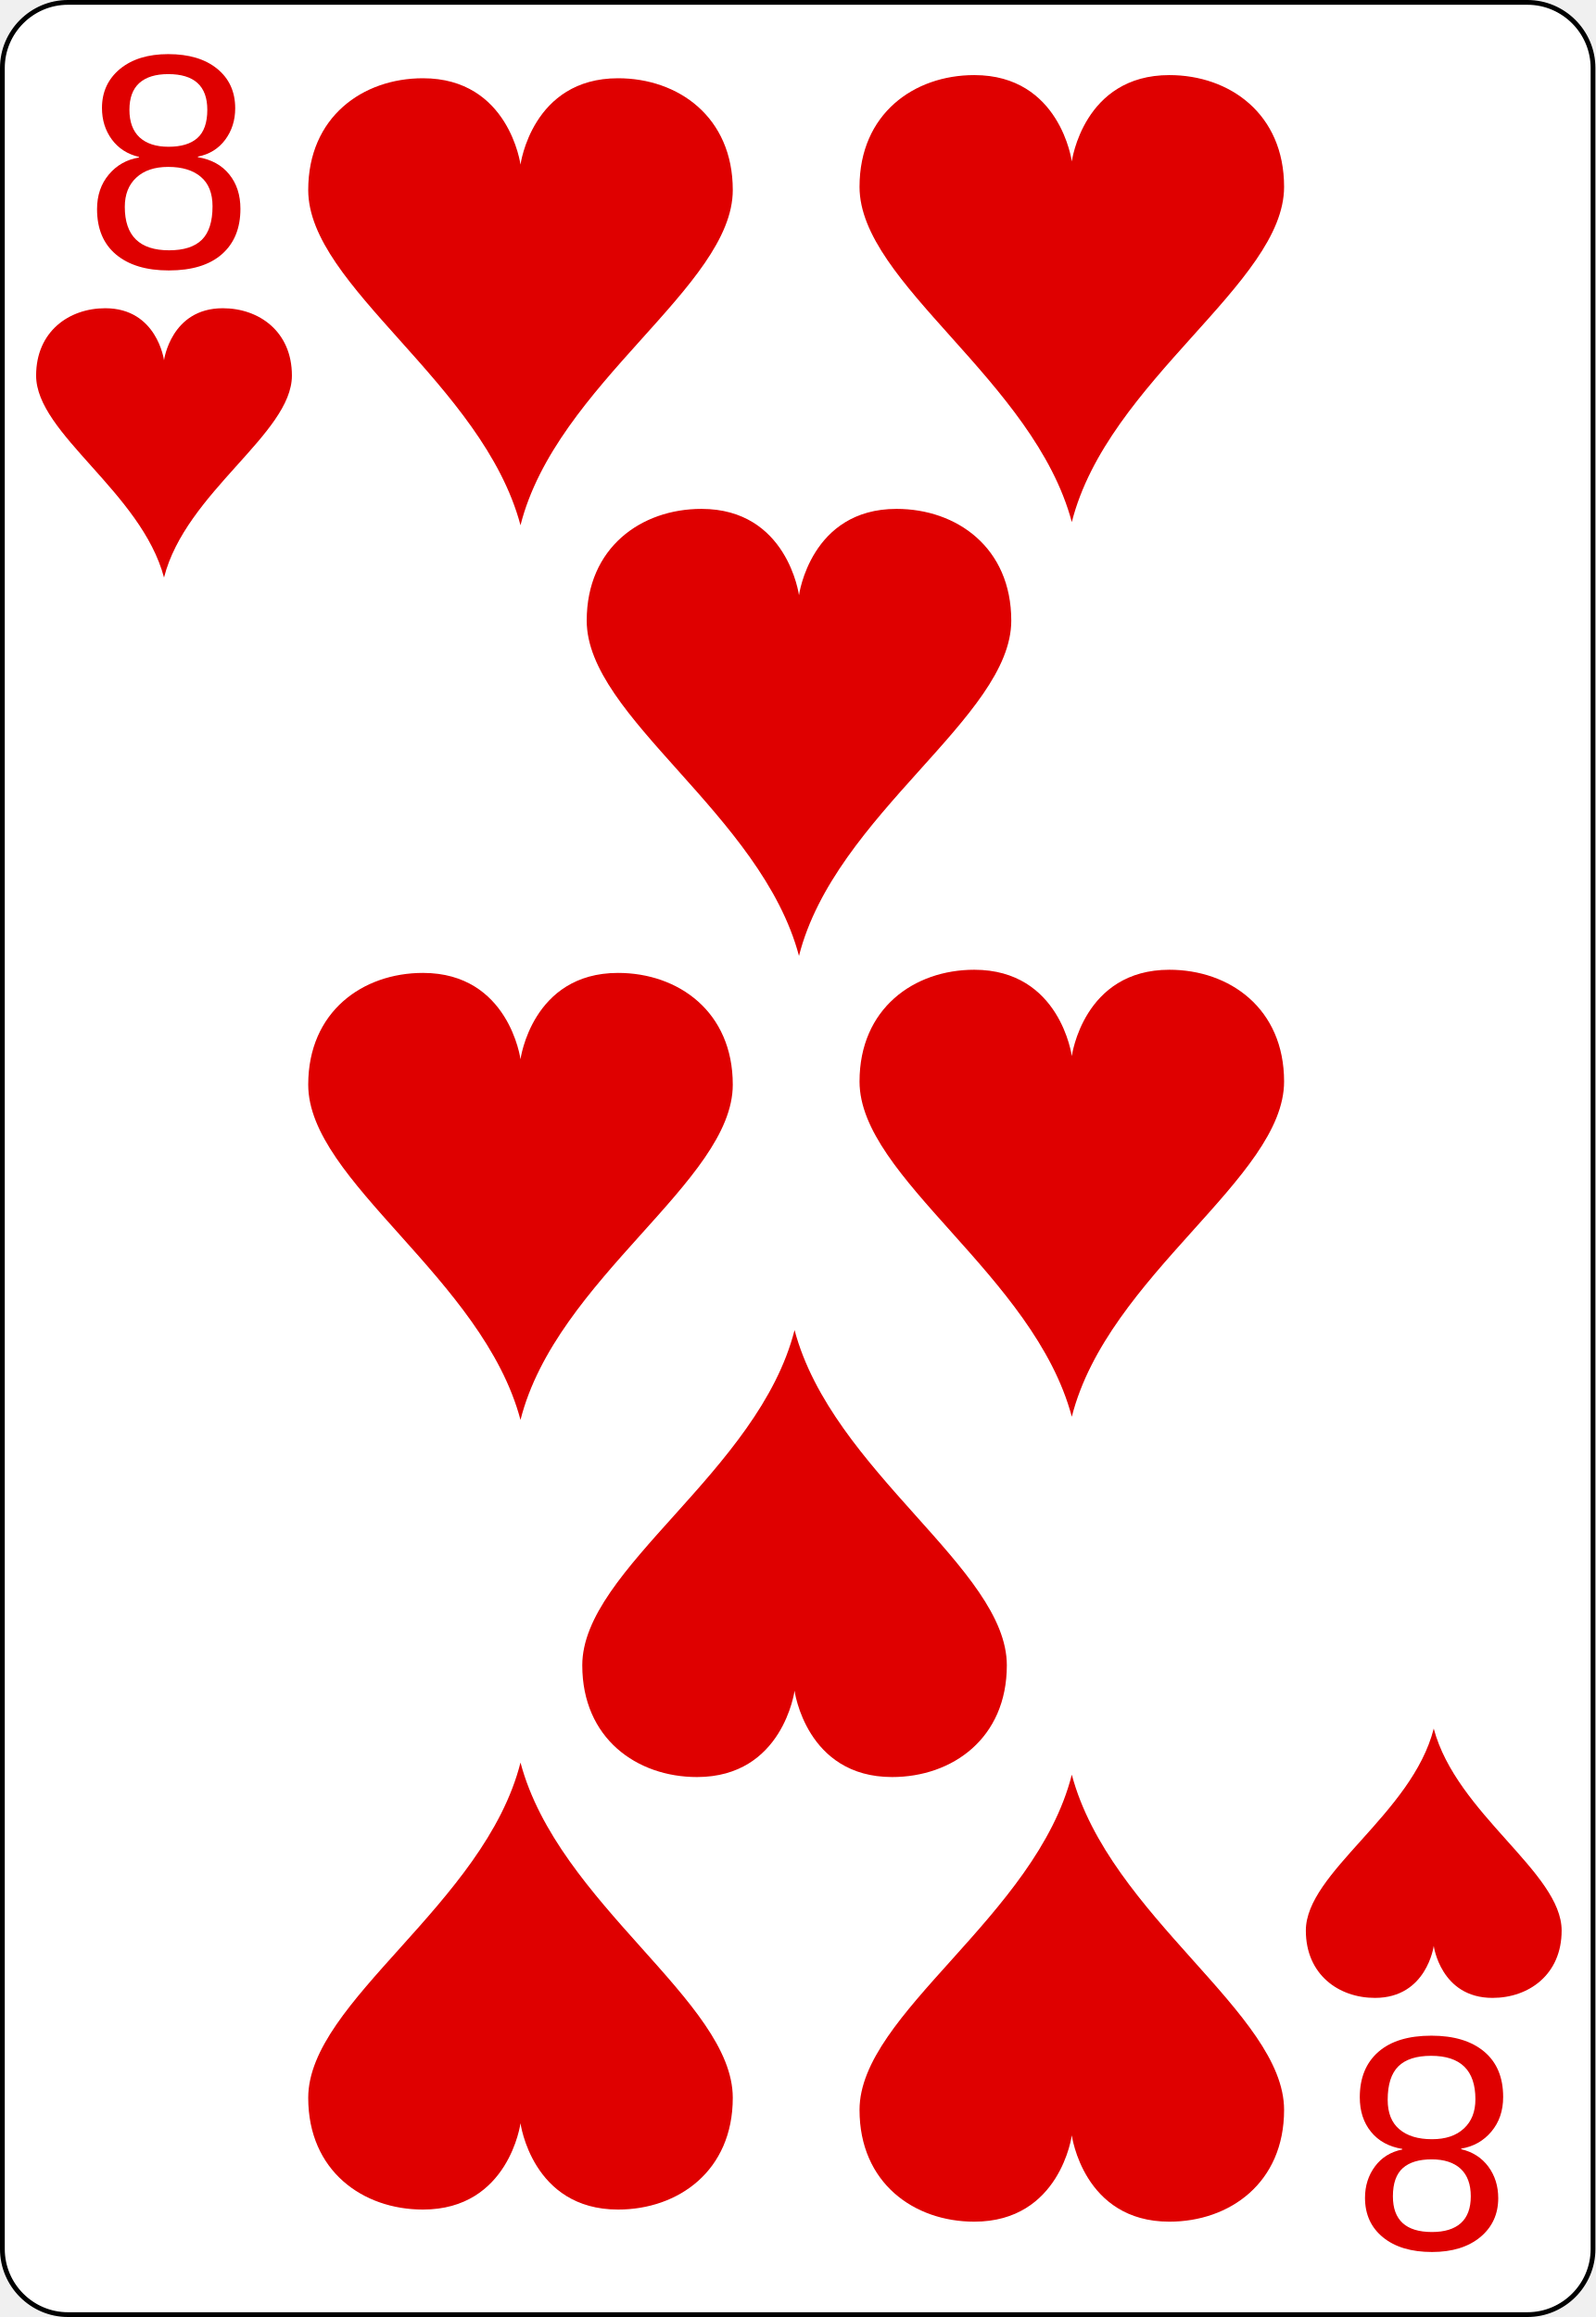
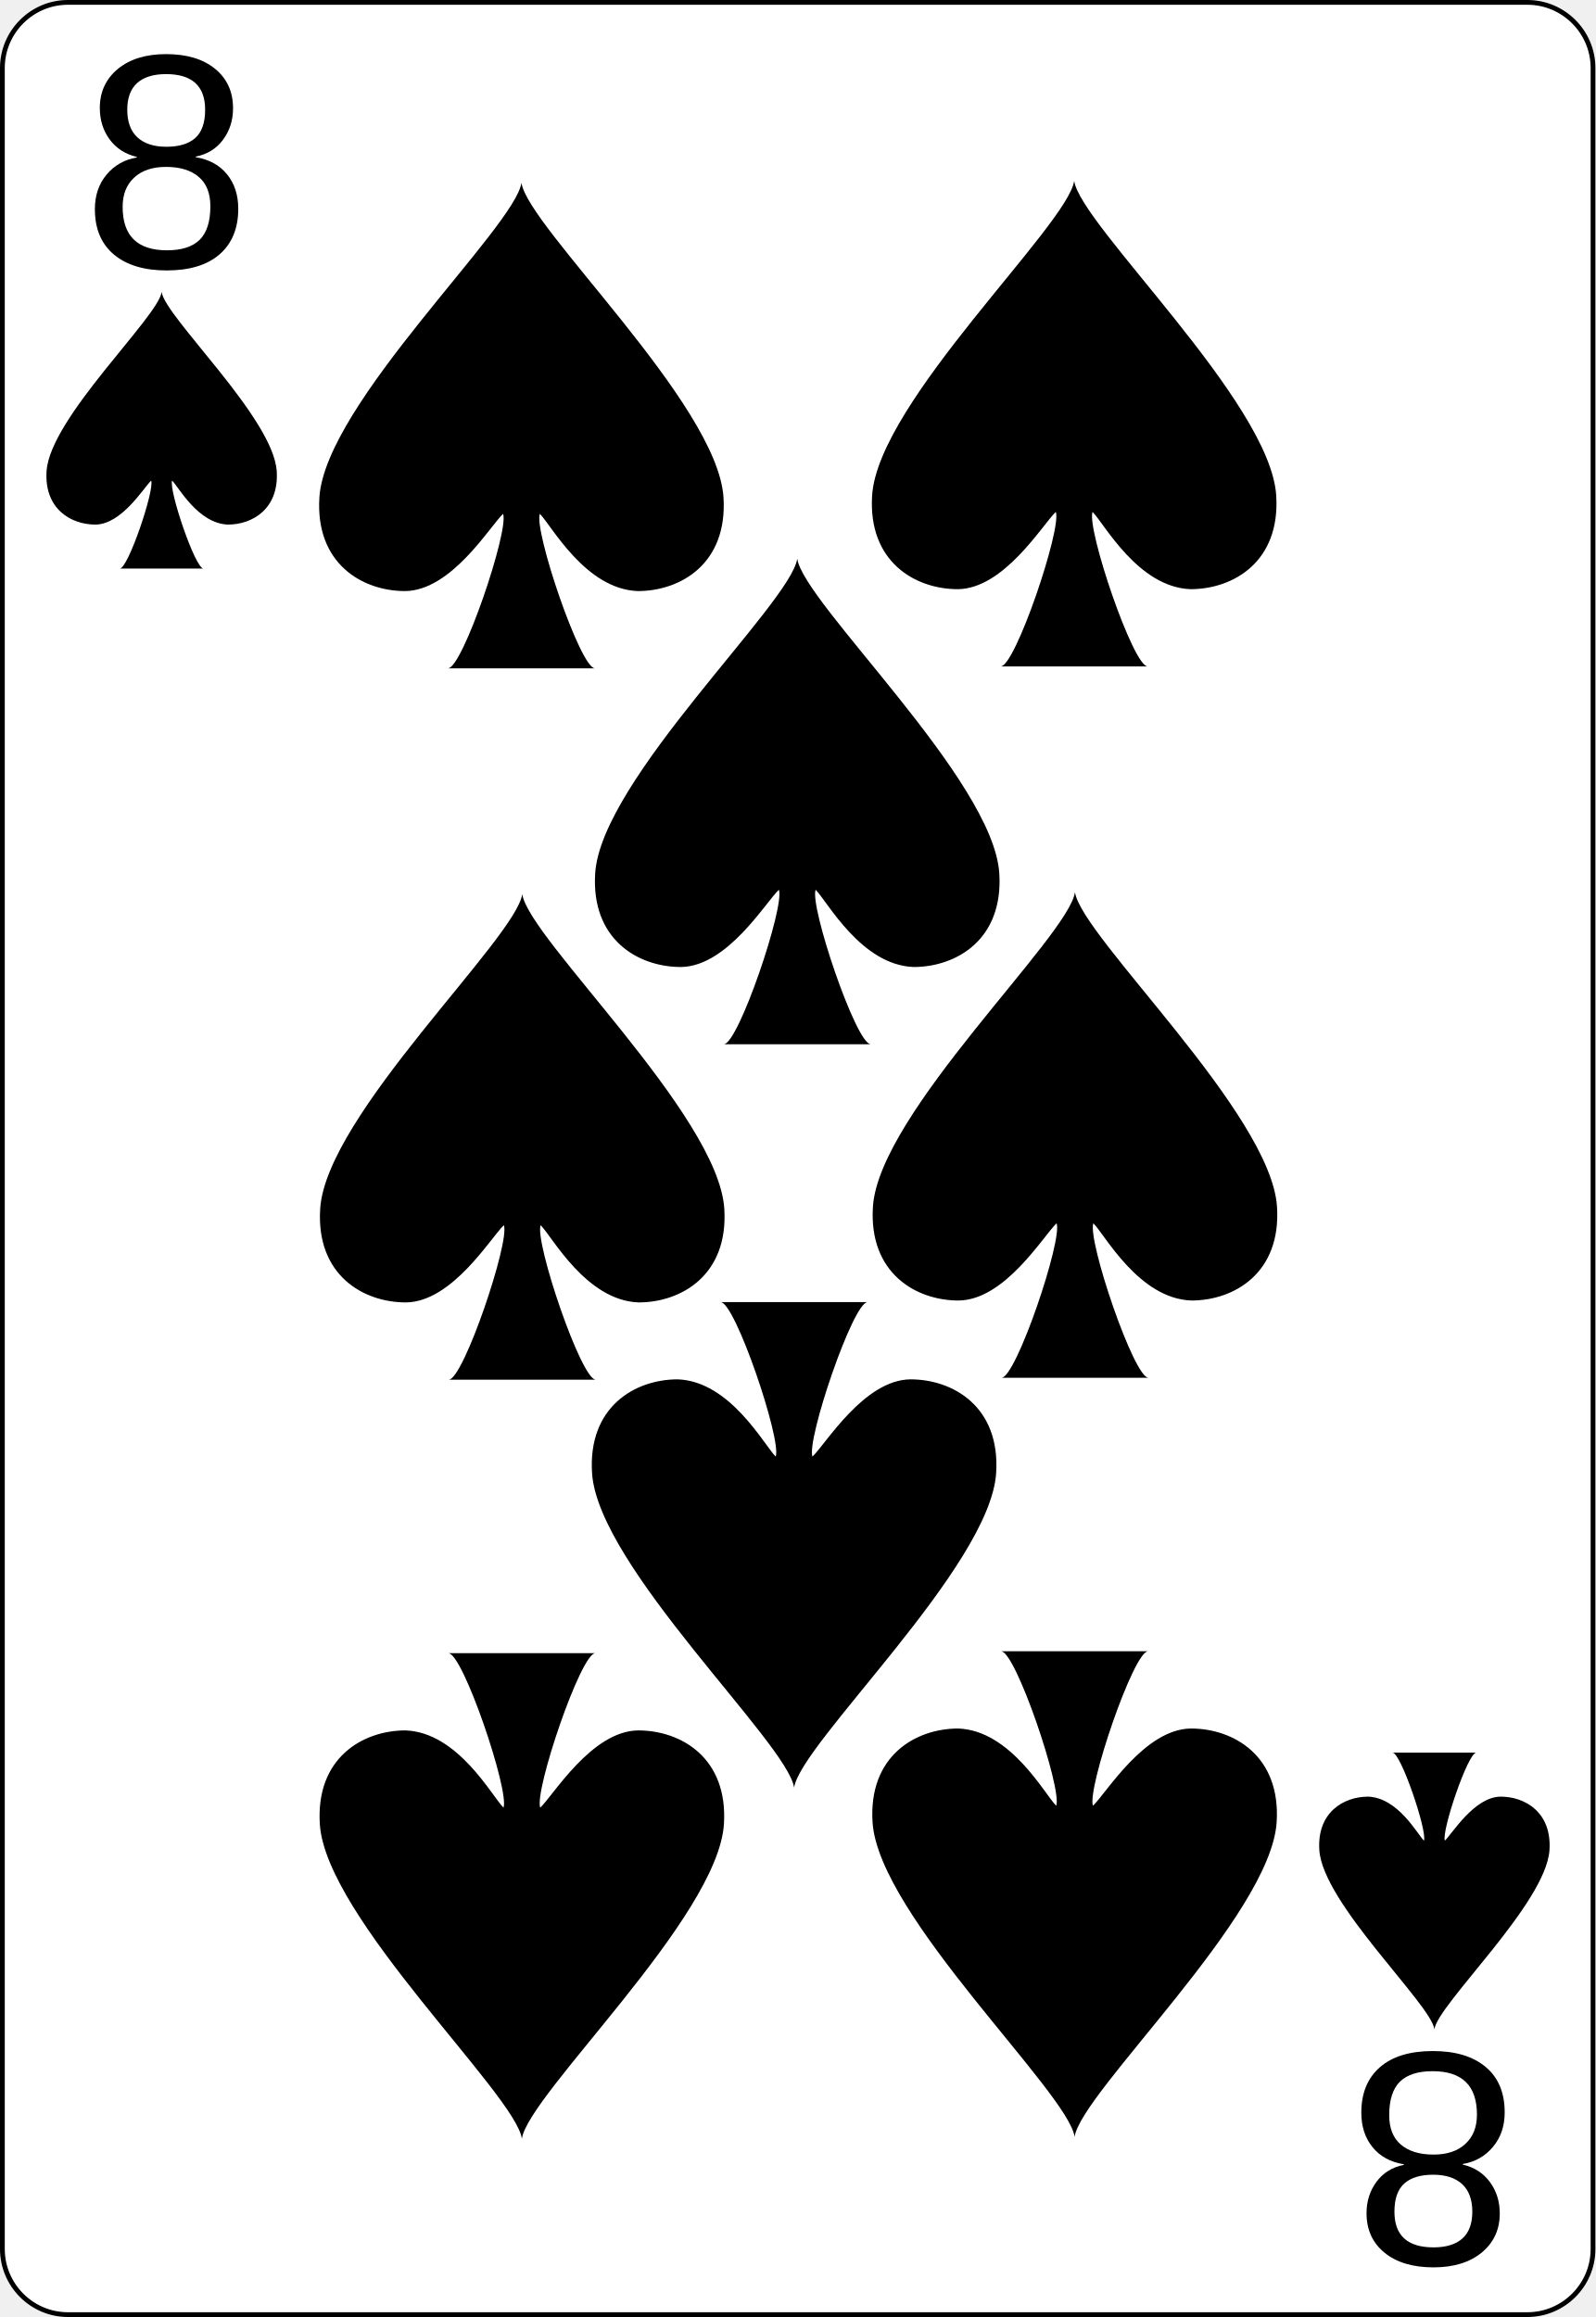
- <svg xmlns="http://www.w3.org/2000/svg" xmlns:xlink="http://www.w3.org/1999/xlink" width="167.087pt" height="242.667pt" viewBox="0 0 167.087 242.667" xml:space="preserve" id="svg2" version="1.1">
-   <defs id="defs41">
-     <radialGradient xlink:href="#linearGradient3773" id="radialGradient3781" cx="-0.158" cy="-8.835" fx="-0.158" fy="-8.835" r="8" gradientTransform="matrix(-1.584269,-0.02349808,0.03071979,-2.477574,-0.2485638,-26.71351)" gradientUnits="userSpaceOnUse" />
-     <linearGradient id="linearGradient3773">
-       <stop style="stop-color:#000000;stop-opacity:1;" offset="0" id="stop3775" />
-       <stop style="stop-color:#000000;stop-opacity:0.649;" offset="1" id="stop3777" />
-     </linearGradient>
-     <radialGradient xlink:href="#linearGradient3773" id="radialGradient3957" cx="-0.158" cy="-8.835" fx="-0.158" fy="-8.835" r="8" gradientTransform="matrix(-1.584269,-0.02349808,0.03071979,-2.477574,-0.2485638,-26.71351)" gradientUnits="userSpaceOnUse" />
-     <linearGradient id="linearGradient3959">
-       <stop style="stop-color:#000000;stop-opacity:1;" offset="0" id="stop3961" />
-       <stop style="stop-color:#000000;stop-opacity:0.649;" offset="1" id="stop3963" />
-     </linearGradient>
-     <radialGradient r="81.903" fy="509.476" fx="168.025" cy="509.476" cx="168.025" gradientTransform="matrix(1.25656,-0.7774064,0.3366382,0.5361257,-221.2021,359.2426)" gradientUnits="userSpaceOnUse" id="radialGradient3975" xlink:href="#linearGradient3784-4" />
-     <linearGradient id="linearGradient3784-4">
-       <stop style="stop-color:#ffffff;stop-opacity:0.435;" offset="0" id="stop3786-8" />
-       <stop style="stop-color:#000000;stop-opacity:0;" offset="1" id="stop3788-6" />
-     </linearGradient>
-     <radialGradient xlink:href="#linearGradient3784-4-5" id="radialGradient3929" gradientUnits="userSpaceOnUse" gradientTransform="matrix(1.25656,-0.7774064,0.3366382,0.5361257,-221.2021,359.2426)" cx="168.025" cy="509.476" fx="168.025" fy="509.476" r="81.903" />
-     <linearGradient id="linearGradient3784-4-5">
-       <stop style="stop-color:#ffffff;stop-opacity:0.489;" offset="0" id="stop3786-8-0" />
-       <stop style="stop-color:#000000;stop-opacity:0;" offset="1" id="stop3788-6-3" />
-     </linearGradient>
-     <radialGradient xlink:href="#linearGradient3784-4-1" id="radialGradient3927" gradientUnits="userSpaceOnUse" gradientTransform="matrix(1.25656,-0.7774064,0.3366382,0.5361257,-221.2021,359.2426)" cx="168.025" cy="509.476" fx="168.025" fy="509.476" r="81.903" />
-     <linearGradient id="linearGradient3784-4-1">
-       <stop style="stop-color:#ffffff;stop-opacity:0.237;" offset="0" id="stop3786-8-03" />
-       <stop style="stop-color:#000000;stop-opacity:0;" offset="1" id="stop3788-6-6" />
-     </linearGradient>
-     <radialGradient xlink:href="#linearGradient3768" id="radialGradient3776" cx="-0.206" cy="-4.579" fx="-0.206" fy="-4.579" r="8" gradientTransform="matrix(-1,0,0,-1.720176,-0.4120407,-13.02719)" gradientUnits="userSpaceOnUse" />
-     <linearGradient id="linearGradient3768">
-       <stop style="stop-color:#df0000;stop-opacity:1;" offset="0" id="stop3770" />
-       <stop style="stop-color:#df0000;stop-opacity:0.672;" offset="1" id="stop3772" />
-     </linearGradient>
-     <radialGradient r="81.903" fy="511.223" fx="171.487" cy="511.223" cx="171.487" gradientTransform="matrix(1.152989,-0.6739155,0.3948202,0.6754904,-233.6326,270.4008)" gradientUnits="userSpaceOnUse" id="radialGradient4013" xlink:href="#linearGradient3784-4-6" />
-     <linearGradient id="linearGradient3784-4-6">
-       <stop style="stop-color:#ffffff;stop-opacity:0.313;" offset="0" id="stop3786-8-8" />
-       <stop style="stop-color:#000000;stop-opacity:0;" offset="1" id="stop3788-6-8" />
-     </linearGradient>
-     <radialGradient r="81.903" fy="492.632" fx="159.354" cy="492.632" cx="159.354" gradientTransform="matrix(1.089478,-0.715138,0.4464527,0.6562658,-244.9333,290.9185)" gradientUnits="userSpaceOnUse" id="radialGradient4013-8" xlink:href="#linearGradient3784-4-2" />
-     <linearGradient id="linearGradient3784-4-2">
-       <stop style="stop-color:#ffffff;stop-opacity:0.29;" offset="0" id="stop3786-8-1" />
-       <stop style="stop-color:#000000;stop-opacity:0;" offset="1" id="stop3788-6-5" />
-     </linearGradient>
-     <radialGradient r="81.903" fy="492.632" fx="159.354" cy="492.632" cx="159.354" gradientTransform="matrix(1.089478,-0.715138,0.4464527,0.6562658,-244.9333,290.9185)" gradientUnits="userSpaceOnUse" id="radialGradient3073" xlink:href="#linearGradient3784-4-2" />
-   </defs>
+ <svg xmlns="http://www.w3.org/2000/svg" width="167.087pt" height="242.667pt" viewBox="0 0 167.087 242.667" xml:space="preserve" id="svg2" version="1.1">
+   <defs id="defs41" />
  <g id="Layer_x0020_1" style="fill-rule:nonzero;clip-rule:nonzero;stroke:#000000;stroke-miterlimit:4;">
    <path style="fill:#FFFFFF;stroke-width:0.5;" d="M166.837,235.548c0,3.777-3.087,6.869-6.871,6.869H7.111c-3.775,0-6.861-3.092-6.861-6.869V7.12C0.25,3.343,3.336,0.25,7.111,0.25h152.855    c3.784,0,6.871,3.093,6.871,6.87v228.428z" id="path5" />
    <g style="stroke:none;" id="g7">
      <g id="g9">
				
			</g>
    </g>
    <g id="g15">
			
		</g>
    <g id="g19">
			
		</g>
    <g style="stroke:none;" id="g23">
      <g id="g25">
				
			</g>
    </g>
    <g style="stroke:none;" id="g31">
      <g id="g33">
				
			</g>
    </g>
  </g>
-   <text xml:space="preserve" style="font-size:32px;font-style:normal;font-weight:normal;line-height:125%;letter-spacing:0px;word-spacing:0px;fill:#df0000;fill-opacity:1;stroke:none;font-family:Bitstream Vera Sans" x="8.775" y="28.013" id="text3788">
-     <tspan id="tspan3790" x="8.775" y="28.013" style="font-style:normal;font-variant:normal;font-weight:normal;font-stretch:normal;fill:#df0000;fill-opacity:1;font-family:Arial;-inkscape-font-specification:Arial">8</tspan>
+   <text xml:space="preserve" style="font-size:32px;font-style:normal;font-weight:normal;line-height:125%;letter-spacing:0px;word-spacing:0px;fill:#000000;fill-opacity:1;stroke:none;font-family:Bitstream Vera Sans" x="8.547" y="28.013" id="text3788">
+     <tspan id="tspan3790" x="8.547" y="28.013" style="font-style:normal;font-variant:normal;font-weight:normal;font-stretch:normal;font-family:Arial;-inkscape-font-specification:Arial">8</tspan>
  </text>
-   <g transform="matrix(1.674307,0,0,1.566992,17.17751,46.38532)" id="layer1-9-6" style="fill:#df0000;fill-opacity:1">
-     <path style="fill:#df0000;fill-opacity:1" id="hl-8" d="M 3.676,-9 C 0.433,-9 0,-5.523 0,-5.523 0,-5.523 -0.433,-9 -3.676,-9 -5.946,-9 -8,-7.441 -8,-4.5 -8,-0.614 -1.421,3.294 0,9 1.352,3.299 8,-0.614 8,-4.5 8,-7.441 5.946,-9 3.676,-9 z" />
+   <g transform="matrix(1.508595,0,0,1.379325,16.9291,45.0659)" id="layer1-7">
+     <path id="sl" d="M 7.989,3.103 C 7.747,-0.954 0.242,-8.59 0,-10.5 c -0.242,1.909 -7.747,9.545 -7.989,13.603 -0.169,2.868 1.695,4.057 3.39,4.057 1.835,-0.022 3.351,-2.801 3.873,-3.341 0.242,0.716 -1.603,6.682 -2.179,6.682 l 5.811,0 C 2.33,10.501 0.485,4.535 0.727,3.819 1.184,4.315 2.524,7.077 4.601,7.16 6.295,7.159 8.158,5.971 7.989,3.103 z" style="fill:#000000" />
  </g>
-   <text xml:space="preserve" style="font-size:32px;font-style:normal;font-weight:normal;line-height:125%;letter-spacing:0px;word-spacing:0px;fill:#df0000;fill-opacity:1;stroke:none;font-family:Bitstream Vera Sans" x="-158.818" y="-213.515" id="text3788-4" transform="scale(-1,-1)">
-     <tspan id="tspan3790-3" x="-158.818" y="-213.515" style="font-style:normal;font-variant:normal;font-weight:normal;font-stretch:normal;fill:#df0000;fill-opacity:1;font-family:Arial;-inkscape-font-specification:Arial">8</tspan>
+   <g transform="matrix(2.648679,0,0,2.421718,54.61089,44.566)" id="layer1-7-88">
+     <path id="sl-4" d="M 7.989,3.103 C 7.747,-0.954 0.242,-8.59 0,-10.5 c -0.242,1.909 -7.747,9.545 -7.989,13.603 -0.169,2.868 1.695,4.057 3.39,4.057 1.835,-0.022 3.351,-2.801 3.873,-3.341 0.242,0.716 -1.603,6.682 -2.179,6.682 l 5.811,0 C 2.33,10.501 0.485,4.535 0.727,3.819 1.184,4.315 2.524,7.077 4.601,7.16 6.295,7.159 8.158,5.971 7.989,3.103 z" style="fill:#000000" />
+   </g>
+   <text xml:space="preserve" style="font-size:32px;font-style:normal;font-weight:normal;line-height:125%;letter-spacing:0px;word-spacing:0px;fill:#000000;fill-opacity:1;stroke:none;font-family:Bitstream Vera Sans" x="-158.978" y="-215.124" id="text3788-7" transform="scale(-1,-1)">
+     <tspan id="tspan3790-6" x="-158.978" y="-215.124" style="font-style:normal;font-variant:normal;font-weight:normal;font-stretch:normal;font-family:Arial;-inkscape-font-specification:Arial">8</tspan>
  </text>
-   <g transform="matrix(-1.674307,0,0,-1.566992,150.156,195.1431)" id="layer1-9-6-5" style="fill:#df0000;fill-opacity:1">
-     <path style="fill:#df0000;fill-opacity:1" id="hl-8-1" d="M 3.676,-9 C 0.433,-9 0,-5.523 0,-5.523 0,-5.523 -0.433,-9 -3.676,-9 -5.946,-9 -8,-7.441 -8,-4.5 -8,-0.614 -1.421,3.294 0,9 1.352,3.299 8,-0.614 8,-4.5 8,-7.441 5.946,-9 3.676,-9 z" />
+   <g transform="matrix(-1.508595,0,0,-1.379325,150.2251,198.0441)" id="layer1-7-3">
+     <path id="sl-1" d="M 7.989,3.103 C 7.747,-0.954 0.242,-8.59 0,-10.5 c -0.242,1.909 -7.747,9.545 -7.989,13.603 -0.169,2.868 1.695,4.057 3.39,4.057 1.835,-0.022 3.351,-2.801 3.873,-3.341 0.242,0.716 -1.603,6.682 -2.179,6.682 l 5.811,0 C 2.33,10.501 0.485,4.535 0.727,3.819 1.184,4.315 2.524,7.077 4.601,7.16 6.295,7.159 8.158,5.971 7.989,3.103 z" style="fill:#000000" />
  </g>
-   <g transform="matrix(2.779008,0,0,2.600887,54.51227,31.60377)" id="layer1-9-6-8" style="fill:#df0000;fill-opacity:1">
-     <path style="fill:#df0000;fill-opacity:1" id="hl-8-8" d="M 3.676,-9 C 0.433,-9 0,-5.523 0,-5.523 0,-5.523 -0.433,-9 -3.676,-9 -5.946,-9 -8,-7.441 -8,-4.5 -8,-0.614 -1.421,3.294 0,9 1.352,3.299 8,-0.614 8,-4.5 8,-7.441 5.946,-9 3.676,-9 z" />
+   <g transform="matrix(-2.648679,0,0,-2.421718,54.65613,198.5713)" id="layer1-7-88-7">
+     <path id="sl-4-5" d="M 7.989,3.103 C 7.747,-0.954 0.242,-8.59 0,-10.5 c -0.242,1.909 -7.747,9.545 -7.989,13.603 -0.169,2.868 1.695,4.057 3.39,4.057 1.835,-0.022 3.351,-2.801 3.873,-3.341 0.242,0.716 -1.603,6.682 -2.179,6.682 l 5.811,0 C 2.33,10.501 0.485,4.535 0.727,3.819 1.184,4.315 2.524,7.077 4.601,7.16 6.295,7.159 8.158,5.971 7.989,3.103 z" style="fill:#000000" />
  </g>
-   <g transform="matrix(-2.779008,0,0,-2.600887,54.51227,208.0062)" id="layer1-9-6-8-9" style="fill:#df0000;fill-opacity:1">
-     <path style="fill:#df0000;fill-opacity:1" id="hl-8-8-5" d="M 3.676,-9 C 0.433,-9 0,-5.523 0,-5.523 0,-5.523 -0.433,-9 -3.676,-9 -5.946,-9 -8,-7.441 -8,-4.5 -8,-0.614 -1.421,3.294 0,9 1.352,3.299 8,-0.614 8,-4.5 8,-7.441 5.946,-9 3.676,-9 z" />
+   <g transform="matrix(2.648679,0,0,2.421718,54.6947,119.0673)" id="layer1-7-88-6">
+     <path id="sl-4-8" d="M 7.989,3.103 C 7.747,-0.954 0.242,-8.59 0,-10.5 c -0.242,1.909 -7.747,9.545 -7.989,13.603 -0.169,2.868 1.695,4.057 3.39,4.057 1.835,-0.022 3.351,-2.801 3.873,-3.341 0.242,0.716 -1.603,6.682 -2.179,6.682 l 5.811,0 C 2.33,10.501 0.485,4.535 0.727,3.819 1.184,4.315 2.524,7.077 4.601,7.16 6.295,7.159 8.158,5.971 7.989,3.103 z" style="fill:#000000" />
  </g>
-   <g transform="matrix(2.779008,0,0,2.600887,54.51227,125.3046)" id="layer1-9-6-8-8" style="fill:#df0000;fill-opacity:1">
-     <path style="fill:#df0000;fill-opacity:1" id="hl-8-8-8" d="M 3.676,-9 C 0.433,-9 0,-5.523 0,-5.523 0,-5.523 -0.433,-9 -3.676,-9 -5.946,-9 -8,-7.441 -8,-4.5 -8,-0.614 -1.421,3.294 0,9 1.352,3.299 8,-0.614 8,-4.5 8,-7.441 5.946,-9 3.676,-9 z" />
+   <g transform="matrix(2.648679,0,0,2.421718,112.4978,44.36691)" id="layer1-7-88-68">
+     <path id="sl-4-84" d="M 7.989,3.103 C 7.747,-0.954 0.242,-8.59 0,-10.5 c -0.242,1.909 -7.747,9.545 -7.989,13.603 -0.169,2.868 1.695,4.057 3.39,4.057 1.835,-0.022 3.351,-2.801 3.873,-3.341 0.242,0.716 -1.603,6.682 -2.179,6.682 l 5.811,0 C 2.33,10.501 0.485,4.535 0.727,3.819 1.184,4.315 2.524,7.077 4.601,7.16 6.295,7.159 8.158,5.971 7.989,3.103 z" style="fill:#000000" />
  </g>
-   <g transform="matrix(2.779008,0,0,2.600887,112.2504,31.27278)" id="layer1-9-6-8-88" style="fill:#df0000;fill-opacity:1">
-     <path style="fill:#df0000;fill-opacity:1" id="hl-8-8-4" d="M 3.676,-9 C 0.433,-9 0,-5.523 0,-5.523 0,-5.523 -0.433,-9 -3.676,-9 -5.946,-9 -8,-7.441 -8,-4.5 -8,-0.614 -1.421,3.294 0,9 1.352,3.299 8,-0.614 8,-4.5 8,-7.441 5.946,-9 3.676,-9 z" />
+   <g transform="matrix(-2.648679,0,0,-2.421718,112.543,198.3722)" id="layer1-7-88-7-3">
+     <path id="sl-4-5-1" d="M 7.989,3.103 C 7.747,-0.954 0.242,-8.59 0,-10.5 c -0.242,1.909 -7.747,9.545 -7.989,13.603 -0.169,2.868 1.695,4.057 3.39,4.057 1.835,-0.022 3.351,-2.801 3.873,-3.341 0.242,0.716 -1.603,6.682 -2.179,6.682 l 5.811,0 C 2.33,10.501 0.485,4.535 0.727,3.819 1.184,4.315 2.524,7.077 4.601,7.16 6.295,7.159 8.158,5.971 7.989,3.103 z" style="fill:#000000" />
  </g>
-   <g transform="matrix(-2.779008,0,0,-2.600887,112.2504,209.2752)" id="layer1-9-6-8-9-3" style="fill:#df0000;fill-opacity:1">
-     <path style="fill:#df0000;fill-opacity:1" id="hl-8-8-5-1" d="M 3.676,-9 C 0.433,-9 0,-5.523 0,-5.523 0,-5.523 -0.433,-9 -3.676,-9 -5.946,-9 -8,-7.441 -8,-4.5 -8,-0.614 -1.421,3.294 0,9 1.352,3.299 8,-0.614 8,-4.5 8,-7.441 5.946,-9 3.676,-9 z" />
+   <g transform="matrix(2.648679,0,0,2.421718,112.5816,118.8682)" id="layer1-7-88-6-4">
+     <path id="sl-4-8-9" d="M 7.989,3.103 C 7.747,-0.954 0.242,-8.59 0,-10.5 c -0.242,1.909 -7.747,9.545 -7.989,13.603 -0.169,2.868 1.695,4.057 3.39,4.057 1.835,-0.022 3.351,-2.801 3.873,-3.341 0.242,0.716 -1.603,6.682 -2.179,6.682 l 5.811,0 C 2.33,10.501 0.485,4.535 0.727,3.819 1.184,4.315 2.524,7.077 4.601,7.16 6.295,7.159 8.158,5.971 7.989,3.103 z" style="fill:#000000" />
  </g>
-   <g transform="matrix(2.779008,0,0,2.600887,112.2504,124.9736)" id="layer1-9-6-8-8-4" style="fill:#df0000;fill-opacity:1">
-     <path style="fill:#df0000;fill-opacity:1" id="hl-8-8-8-9" d="M 3.676,-9 C 0.433,-9 0,-5.523 0,-5.523 0,-5.523 -0.433,-9 -3.676,-9 -5.946,-9 -8,-7.441 -8,-4.5 -8,-0.614 -1.421,3.294 0,9 1.352,3.299 8,-0.614 8,-4.5 8,-7.441 5.946,-9 3.676,-9 z" />
+   <g transform="matrix(2.648679,0,0,2.421718,83.4947,83.93795)" id="layer1-7-88-688">
+     <path id="sl-4-4" d="M 7.989,3.103 C 7.747,-0.954 0.242,-8.59 0,-10.5 c -0.242,1.909 -7.747,9.545 -7.989,13.603 -0.169,2.868 1.695,4.057 3.39,4.057 1.835,-0.022 3.351,-2.801 3.873,-3.341 0.242,0.716 -1.603,6.682 -2.179,6.682 l 5.811,0 C 2.33,10.501 0.485,4.535 0.727,3.819 1.184,4.315 2.524,7.077 4.601,7.16 6.295,7.159 8.158,5.971 7.989,3.103 z" style="fill:#000000" />
  </g>
-   <g transform="matrix(2.779008,0,0,2.600887,83.67827,76.70508)" id="layer1-9-6-8-884" style="fill:#df0000;fill-opacity:1">
-     <path style="fill:#df0000;fill-opacity:1" id="hl-8-8-3" d="M 3.676,-9 C 0.433,-9 0,-5.523 0,-5.523 0,-5.523 -0.433,-9 -3.676,-9 -5.946,-9 -8,-7.441 -8,-4.5 -8,-0.614 -1.421,3.294 0,9 1.352,3.299 8,-0.614 8,-4.5 8,-7.441 5.946,-9 3.676,-9 z" />
-   </g>
-   <g transform="matrix(-2.779008,0,0,-2.600887,83.2134,162.7078)" id="layer1-9-6-8-884-8" style="fill:#df0000;fill-opacity:1">
-     <path style="fill:#df0000;fill-opacity:1" id="hl-8-8-3-8" d="M 3.676,-9 C 0.433,-9 0,-5.523 0,-5.523 0,-5.523 -0.433,-9 -3.676,-9 -5.946,-9 -8,-7.441 -8,-4.5 -8,-0.614 -1.421,3.294 0,9 1.352,3.299 8,-0.614 8,-4.5 8,-7.441 5.946,-9 3.676,-9 z" />
+   <g transform="matrix(-2.648679,0,0,-2.421718,83.16599,161.8032)" id="layer1-7-88-688-6">
+     <path id="sl-4-4-8" d="M 7.989,3.103 C 7.747,-0.954 0.242,-8.59 0,-10.5 c -0.242,1.909 -7.747,9.545 -7.989,13.603 -0.169,2.868 1.695,4.057 3.39,4.057 1.835,-0.022 3.351,-2.801 3.873,-3.341 0.242,0.716 -1.603,6.682 -2.179,6.682 l 5.811,0 C 2.33,10.501 0.485,4.535 0.727,3.819 1.184,4.315 2.524,7.077 4.601,7.16 6.295,7.159 8.158,5.971 7.989,3.103 z" style="fill:#000000" />
  </g>
</svg>
